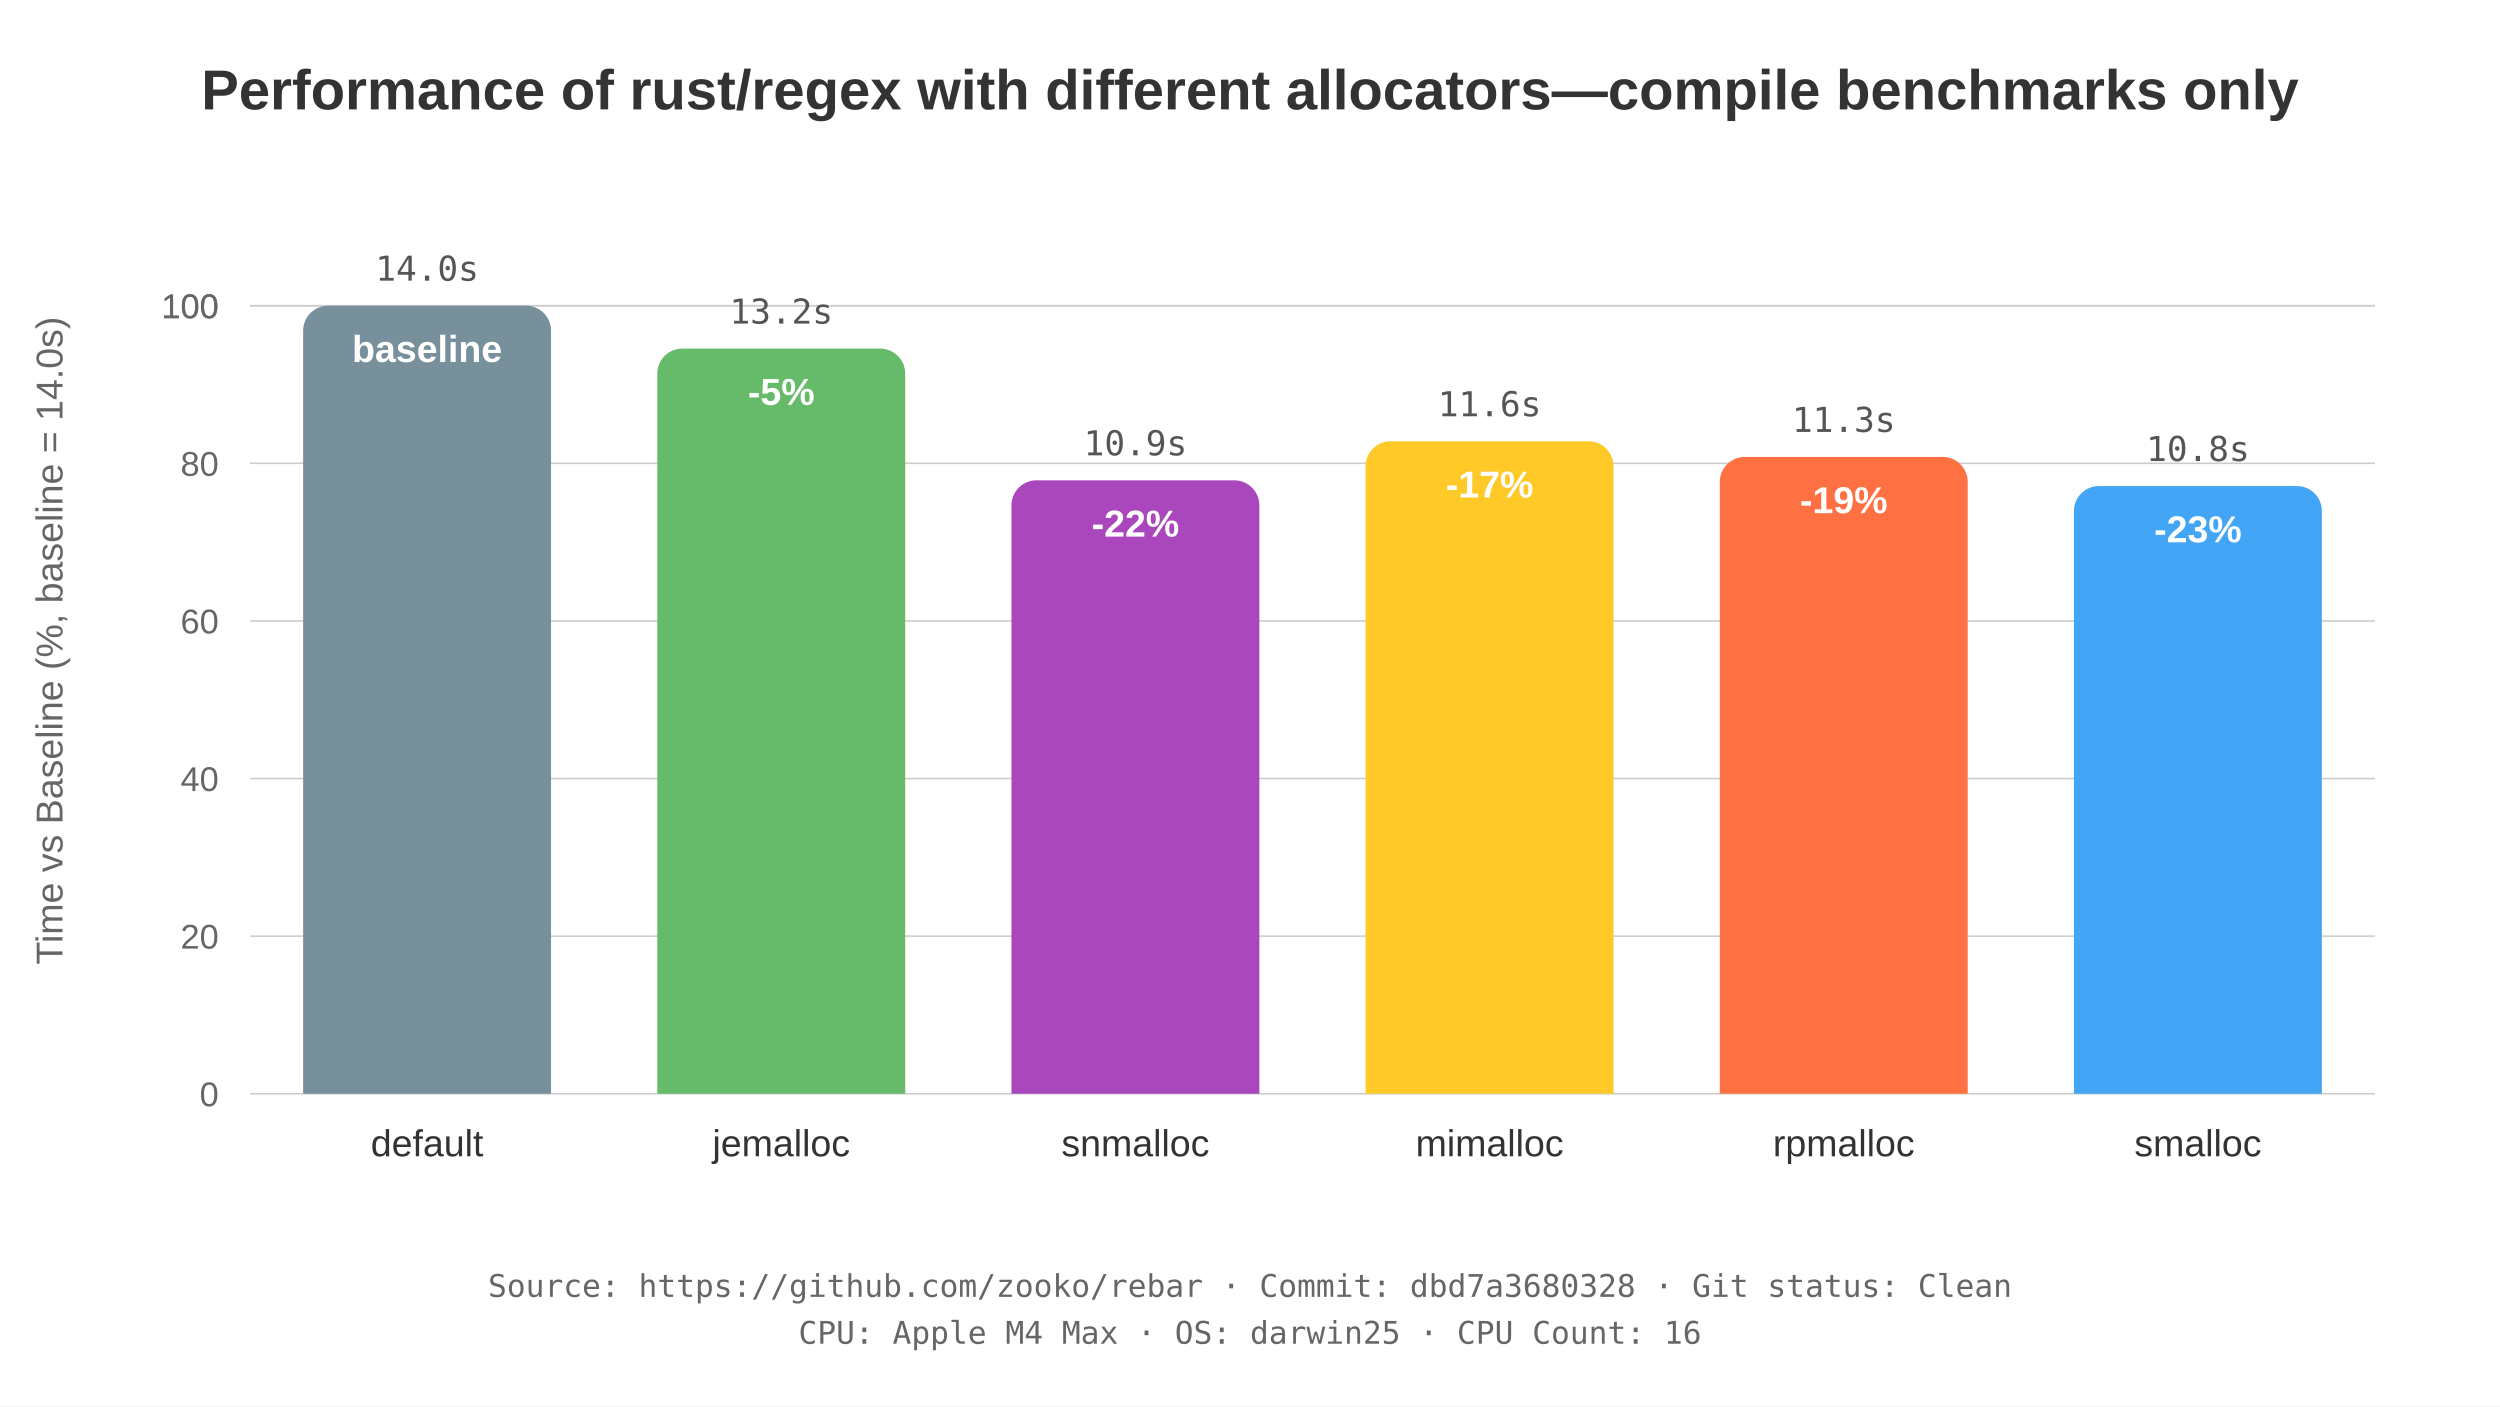
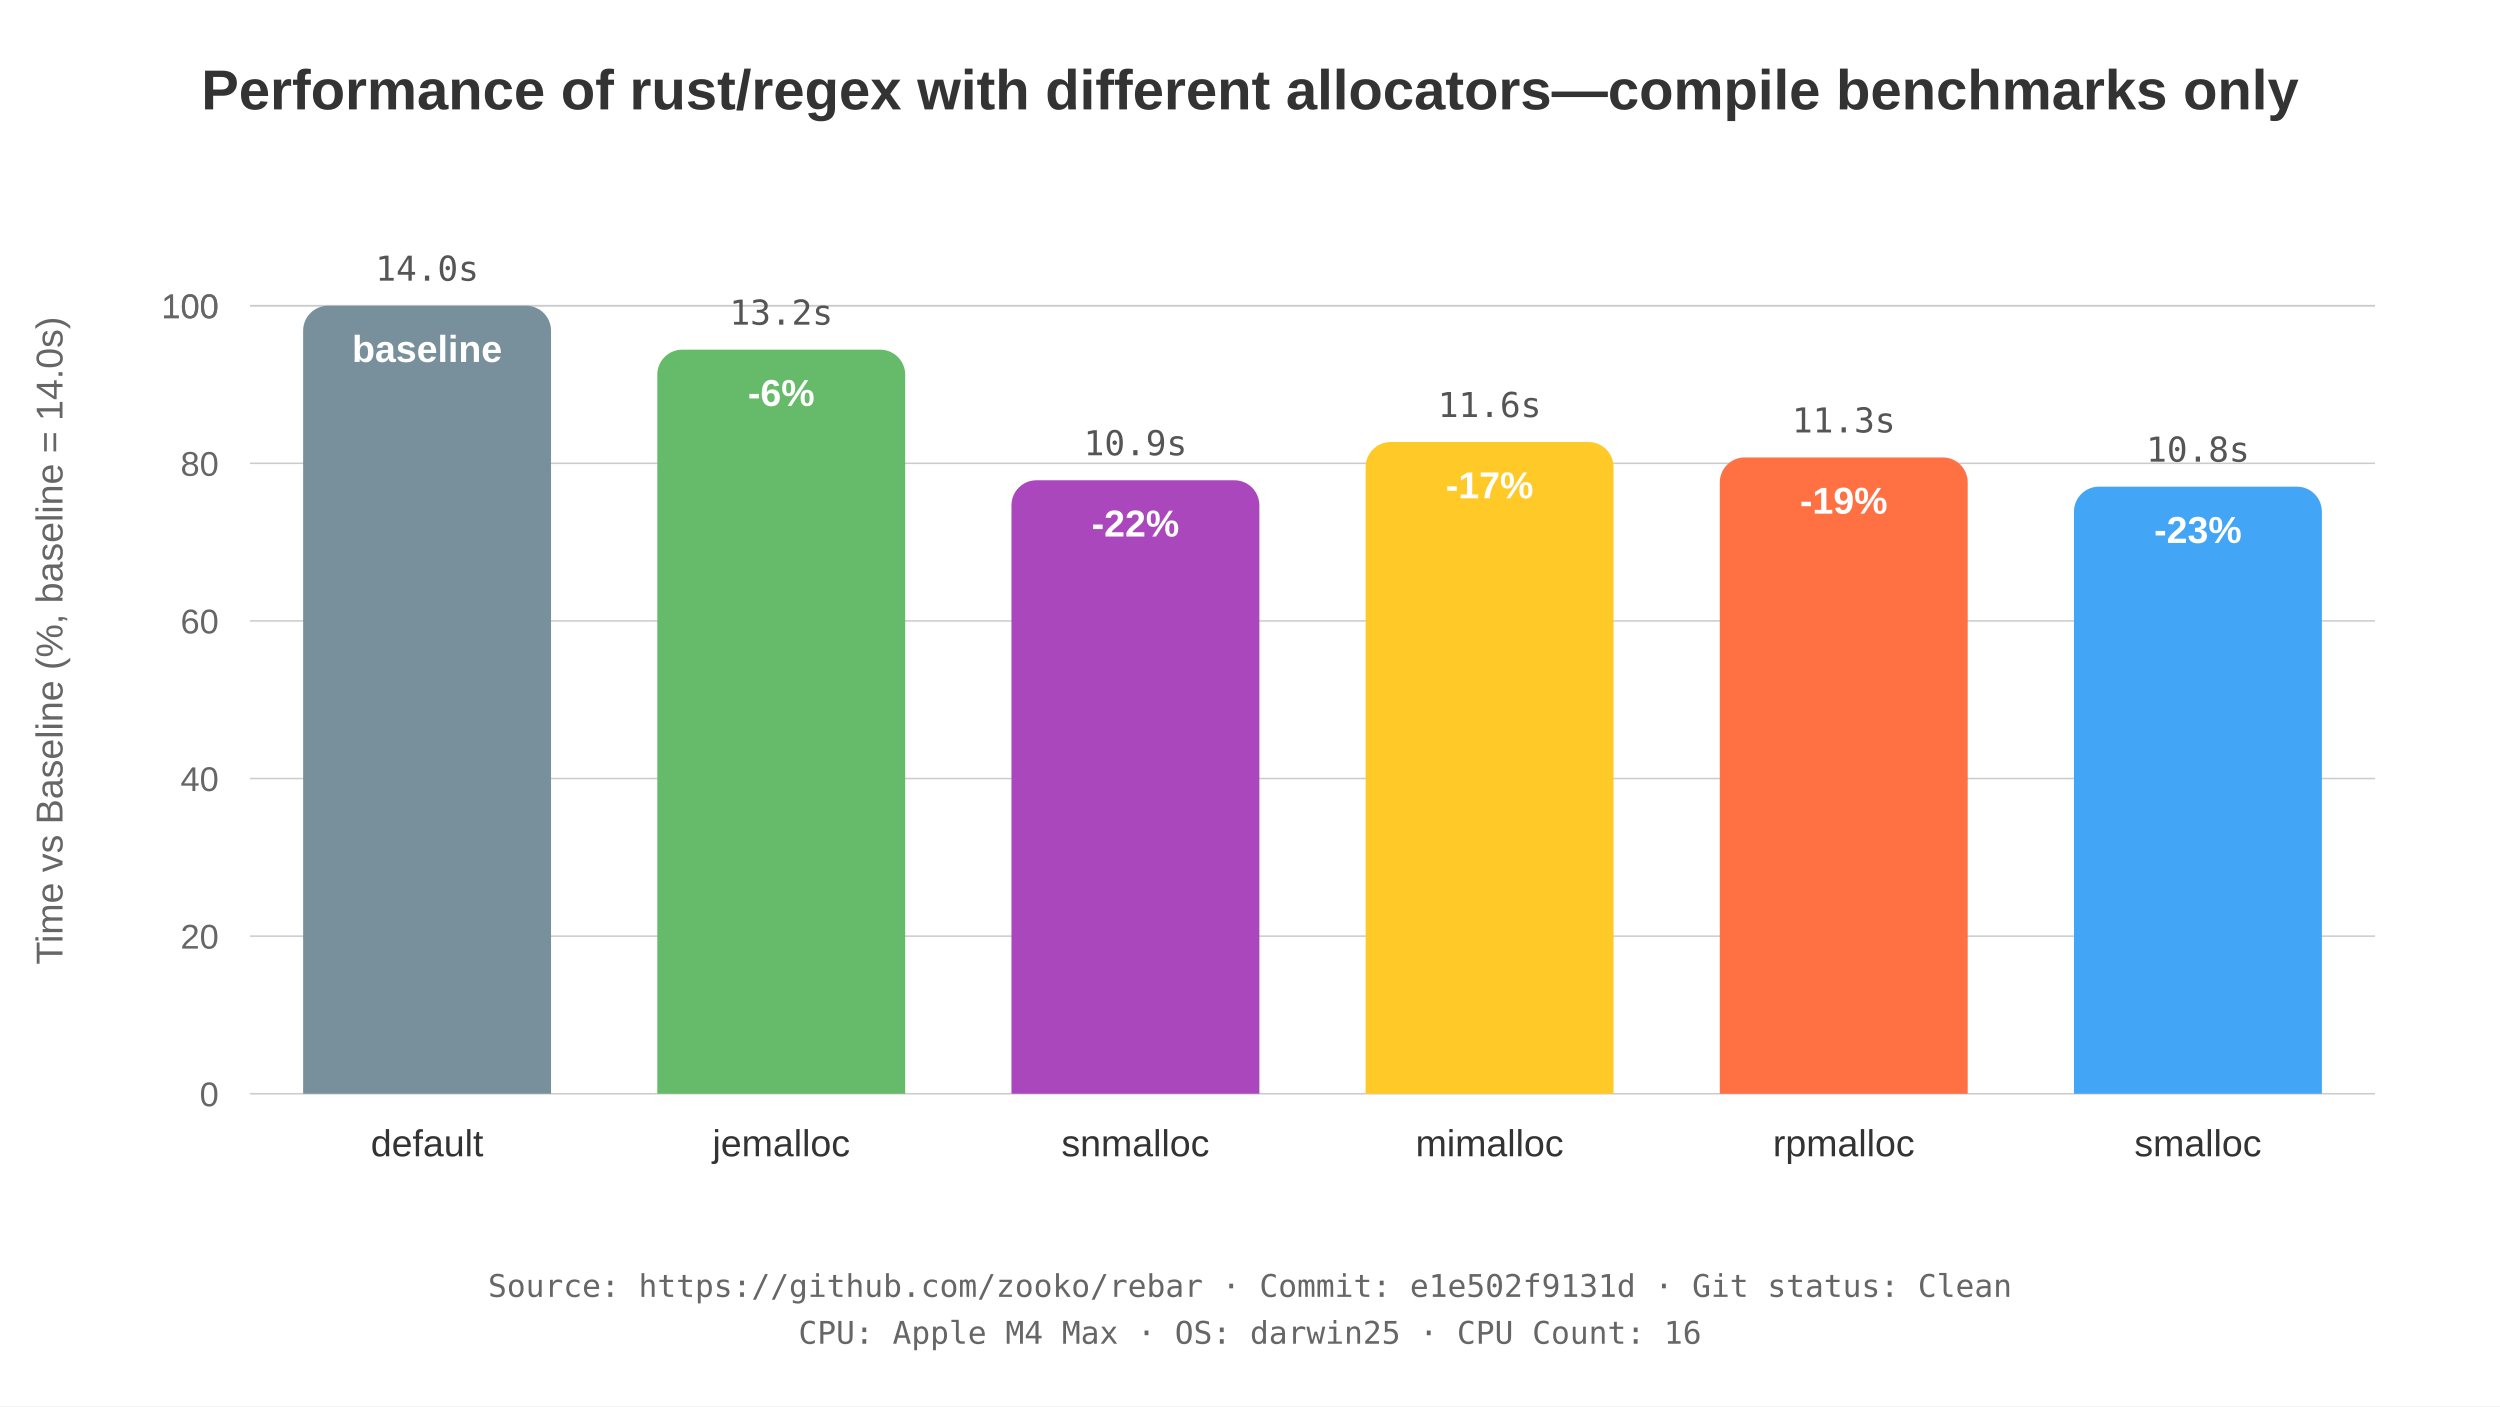
<svg xmlns="http://www.w3.org/2000/svg" viewBox="0 0 800 450" width="800" height="450">
  <rect width="800" height="450" fill="white" />
  <style>
    .title { font-family: Arial, Helvetica, sans-serif; font-size: 18px; font-weight: bold; fill: #333333; }
    .axis-label { font-family: Arial, Helvetica, sans-serif; font-size: 12px; fill: #666666; }
    .tick-label { font-family: Arial, Helvetica, sans-serif; font-size: 11px; fill: #666666; }
    .bar-label-name { font-family: Arial, Helvetica, sans-serif; font-size: 12px; fill: #333333; }
    .bar-label-value { font-family: monospace; font-size: 11px; fill: #555555; }
    .bar-label-pct { font-family: Arial, Helvetica, sans-serif; font-size: 12px; font-weight: bold; fill: white; }
    .metadata { font-family: monospace; font-size: 10px; fill: #666666; }
    .grid-line { stroke: #cccccc; stroke-width: 0.5; }
  </style>
  <text x="400.0" y="35" class="title" text-anchor="middle">Performance of rust/regex with different allocators—compile benchmarks only</text>
  <text x="20" y="205.0" class="axis-label" text-anchor="middle" transform="rotate(-90 20 205.0)">Time vs Baseline (%, baseline = 14.0s)</text>
  <line x1="80" y1="350.0" x2="760" y2="350.0" class="grid-line" />
  <text x="70" y="354.0" class="tick-label" text-anchor="end">0</text>
  <line x1="80" y1="299.565" x2="760" y2="299.565" class="grid-line" />
  <text x="70" y="303.565" class="tick-label" text-anchor="end">20</text>
  <line x1="80" y1="249.13" x2="760" y2="249.13" class="grid-line" />
  <text x="70" y="253.13" class="tick-label" text-anchor="end">40</text>
  <line x1="80" y1="198.696" x2="760" y2="198.696" class="grid-line" />
  <text x="70" y="202.696" class="tick-label" text-anchor="end">60</text>
  <line x1="80" y1="148.261" x2="760" y2="148.261" class="grid-line" />
  <text x="70" y="152.261" class="tick-label" text-anchor="end">80</text>
  <line x1="80" y1="97.826" x2="760" y2="97.826" class="grid-line" />
  <text x="70" y="101.826" class="tick-label" text-anchor="end">100</text>
  <line x1="80" y1="97.826" x2="760" y2="97.826" class="grid-line" />
  <text x="70" y="101.826" class="tick-label" text-anchor="end">100</text>
  <path d="M 97.0 350.0 L 176.333 350.0 L 176.333 105.826 A 8 8 0 0 0 168.333 97.826 L 105.0 97.826 A 8 8 0 0 0 97.0 105.826 Z" fill="#78909c" />
  <text x="136.667" y="370" class="bar-label-name" text-anchor="middle">default</text>
  <text x="136.667" y="89.826" class="bar-label-value" text-anchor="middle">14.0s</text>
  <text x="136.667" y="115.826" class="bar-label-pct" text-anchor="middle">baseline</text>
-   <path d="M 210.333 350.0 L 289.667 350.0 L 289.667 119.559 A 8 8 0 0 0 281.667 111.559 L 218.333 111.559 A 8 8 0 0 0 210.333 119.559 Z" fill="#66bb6a" />
+   <path d="M 210.333 350.0 L 289.667 350.0 L 289.667 119.895 A 8 8 0 0 0 281.667 111.895 L 218.333 111.895 A 8 8 0 0 0 210.333 119.895 Z" fill="#66bb6a" />
  <text x="250" y="370" class="bar-label-name" text-anchor="middle">jemalloc</text>
-   <text x="250" y="103.559" class="bar-label-value" text-anchor="middle">13.2s</text>
-   <text x="250" y="129.559" class="bar-label-pct" text-anchor="middle">-5%</text>
-   <path d="M 323.667 350.0 L 403 350.0 L 403 161.702 A 8 8 0 0 0 395 153.702 L 331.667 153.702 A 8 8 0 0 0 323.667 161.702 Z" fill="#ab47bc" />
+   <text x="250" y="103.895" class="bar-label-value" text-anchor="middle">13.2s</text>
+   <text x="250" y="129.895" class="bar-label-pct" text-anchor="middle">-6%</text>
+   <path d="M 323.667 350.0 L 403 350.0 L 403 161.687 A 8 8 0 0 0 395 153.687 L 331.667 153.687 A 8 8 0 0 0 323.667 161.687 Z" fill="#ab47bc" />
  <text x="363.333" y="370" class="bar-label-name" text-anchor="middle">snmalloc</text>
-   <text x="363.333" y="145.702" class="bar-label-value" text-anchor="middle">10.9s</text>
-   <text x="363.333" y="171.702" class="bar-label-pct" text-anchor="middle">-22%</text>
-   <path d="M 437.0 350.0 L 516.333 350.0 L 516.333 149.197 A 8 8 0 0 0 508.333 141.197 L 445.0 141.197 A 8 8 0 0 0 437.0 149.197 Z" fill="#ffca28" />
+   <text x="363.333" y="145.687" class="bar-label-value" text-anchor="middle">10.9s</text>
+   <text x="363.333" y="171.687" class="bar-label-pct" text-anchor="middle">-22%</text>
+   <path d="M 437.0 350.0 L 516.333 350.0 L 516.333 149.448 A 8 8 0 0 0 508.333 141.448 L 445.0 141.448 A 8 8 0 0 0 437.0 149.448 Z" fill="#ffca28" />
  <text x="476.667" y="370" class="bar-label-name" text-anchor="middle">mimalloc</text>
-   <text x="476.667" y="133.197" class="bar-label-value" text-anchor="middle">11.6s</text>
-   <text x="476.667" y="159.197" class="bar-label-pct" text-anchor="middle">-17%</text>
-   <path d="M 550.333 350.0 L 629.667 350.0 L 629.667 154.211 A 8 8 0 0 0 621.667 146.211 L 558.333 146.211 A 8 8 0 0 0 550.333 154.211 Z" fill="#ff7043" />
+   <text x="476.667" y="133.448" class="bar-label-value" text-anchor="middle">11.6s</text>
+   <text x="476.667" y="159.448" class="bar-label-pct" text-anchor="middle">-17%</text>
+   <path d="M 550.333 350.0 L 629.667 350.0 L 629.667 154.379 A 8 8 0 0 0 621.667 146.379 L 558.333 146.379 A 8 8 0 0 0 550.333 154.379 Z" fill="#ff7043" />
  <text x="590" y="370" class="bar-label-name" text-anchor="middle">rpmalloc</text>
-   <text x="590" y="138.211" class="bar-label-value" text-anchor="middle">11.3s</text>
-   <text x="590" y="164.211" class="bar-label-pct" text-anchor="middle">-19%</text>
-   <path d="M 663.667 350.0 L 743.0 350.0 L 743.0 163.531 A 8 8 0 0 0 735.0 155.531 L 671.667 155.531 A 8 8 0 0 0 663.667 163.531 Z" fill="#42a5f5" />
+   <text x="590" y="138.379" class="bar-label-value" text-anchor="middle">11.3s</text>
+   <text x="590" y="164.379" class="bar-label-pct" text-anchor="middle">-19%</text>
+   <path d="M 663.667 350.0 L 743.0 350.0 L 743.0 163.731 A 8 8 0 0 0 735.0 155.731 L 671.667 155.731 A 8 8 0 0 0 663.667 163.731 Z" fill="#42a5f5" />
  <text x="703.333" y="370" class="bar-label-name" text-anchor="middle">smalloc</text>
-   <text x="703.333" y="147.531" class="bar-label-value" text-anchor="middle">10.8s</text>
-   <text x="703.333" y="173.531" class="bar-label-pct" text-anchor="middle">-23%</text>
-   <text x="400.0" y="415" class="metadata" text-anchor="middle">Source: https://github.com/zooko/rebar · Commit: dbd7a3680328 · Git status: Clean</text>
+   <text x="703.333" y="147.731" class="bar-label-value" text-anchor="middle">10.8s</text>
+   <text x="703.333" y="173.731" class="bar-label-pct" text-anchor="middle">-23%</text>
+   <text x="400.0" y="415" class="metadata" text-anchor="middle">Source: https://github.com/zooko/rebar · Commit: e1e502f9131d · Git status: Clean</text>
  <text x="400.0" y="430" class="metadata" text-anchor="middle">CPU: Apple M4 Max · OS: darwin25 · CPU Count: 16</text>
</svg>
